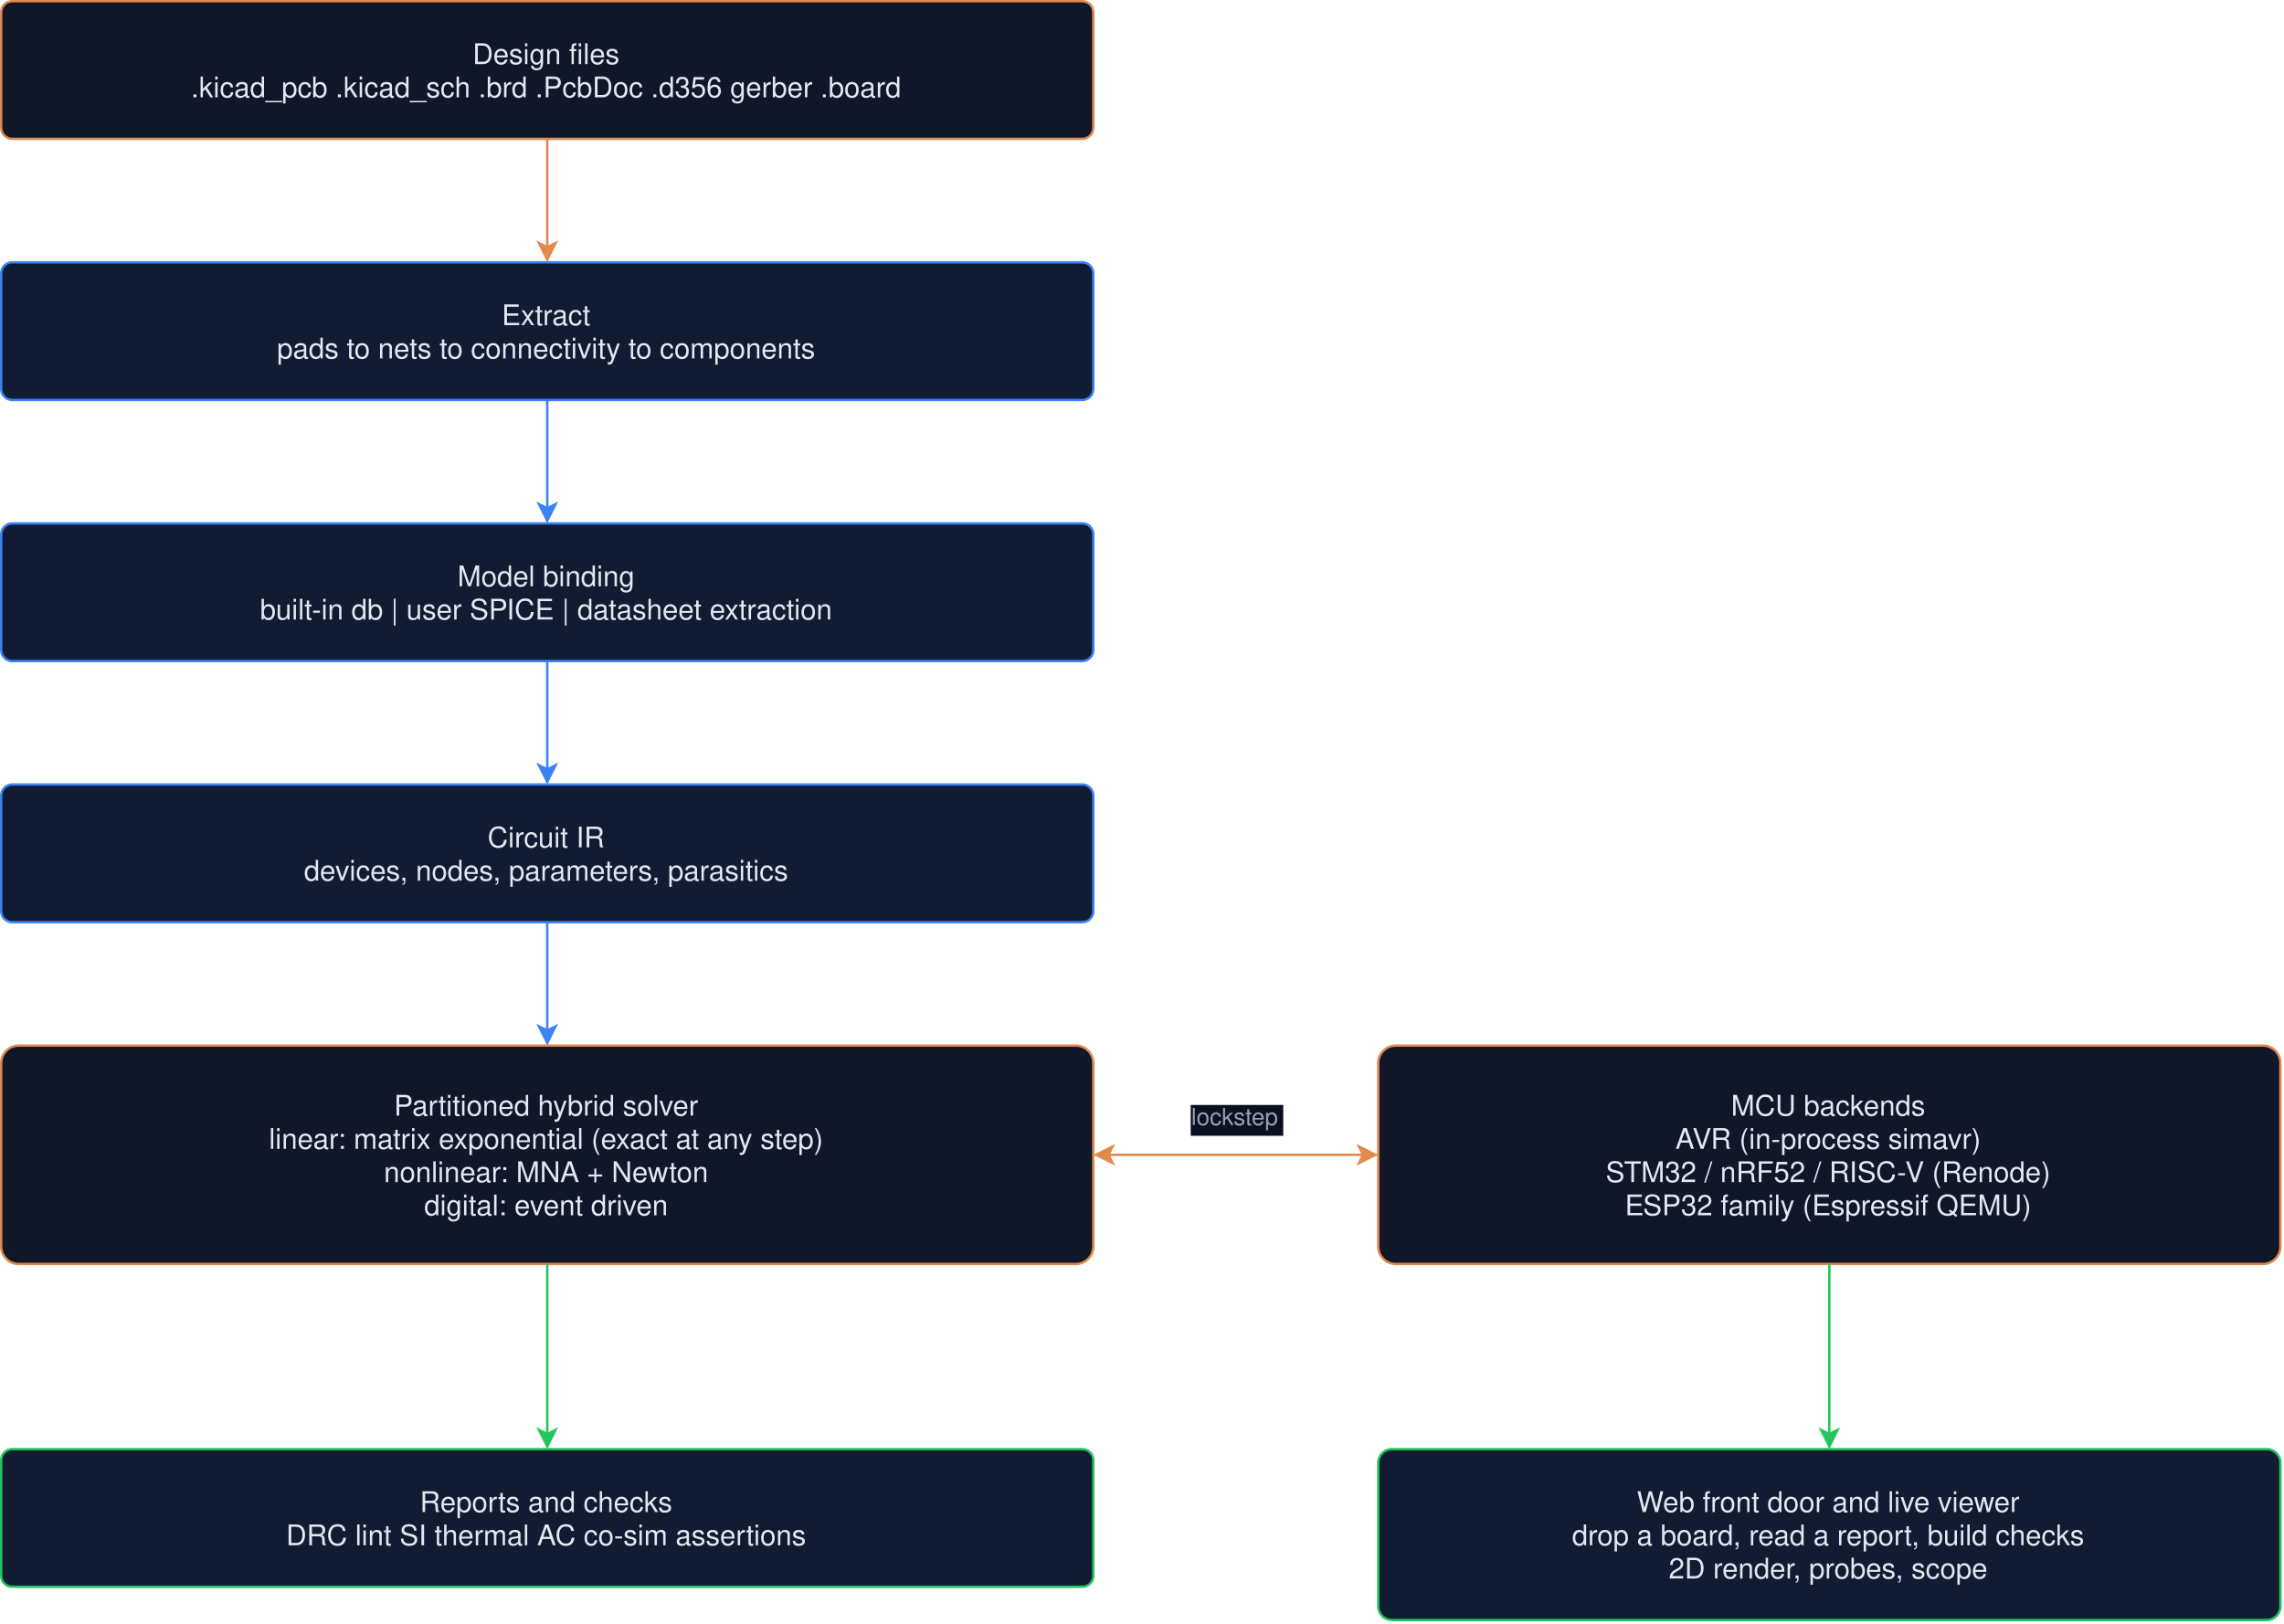
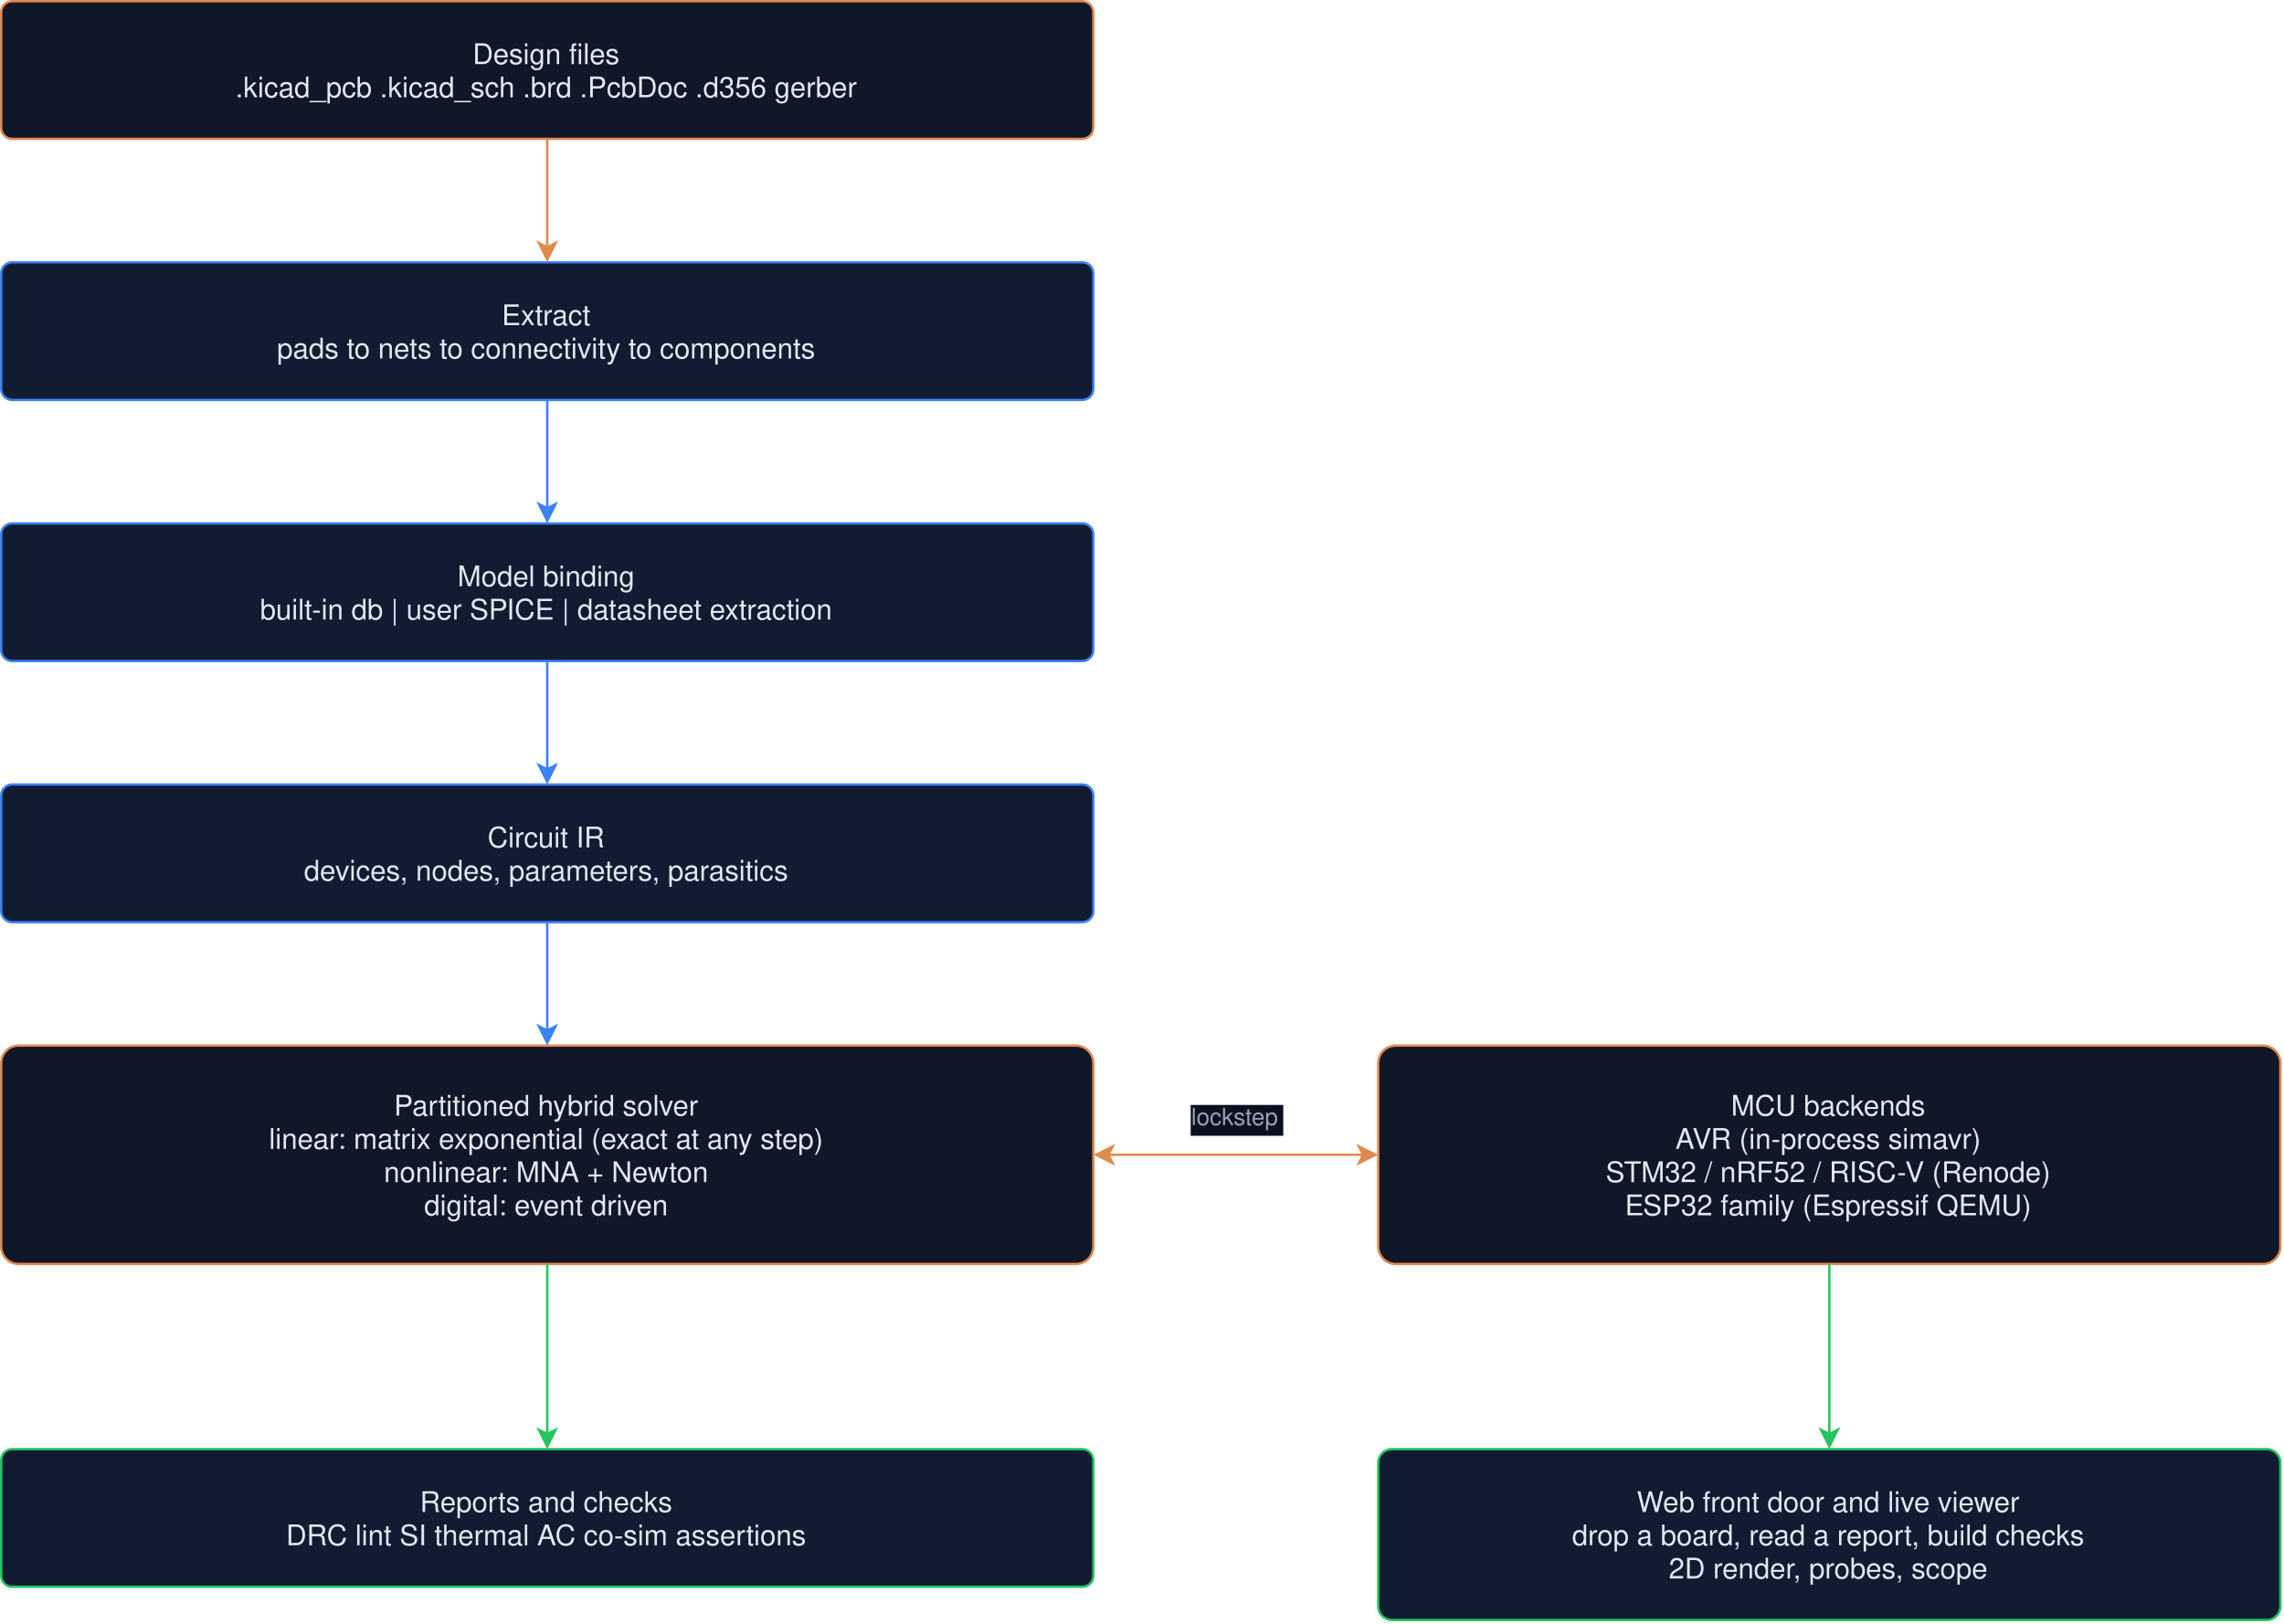
<svg xmlns="http://www.w3.org/2000/svg" version="1.1" width="962px" height="684px" viewBox="-0.5 -0.5 962 684">
  <defs />
  <g>
    <g data-cell-id="0">
      <g data-cell-id="1">
        <g data-cell-id="in">
          <g>
            <rect x="0" y="0" width="460" height="58" rx="4.64" ry="4.64" fill="#0f1729" stroke="#e08a4e" pointer-events="all" />
          </g>
          <g>
            <g fill="#e2e8f0" font-family="&quot;Helvetica&quot;" text-anchor="middle" font-size="12px">
              <text x="229.5" y="26.5">Design files</text>
-               <text x="229.5" y="40.5">.kicad_pcb  .kicad_sch  .brd  .PcbDoc  .d356  gerber  .board</text>
+               <text x="229.5" y="40.5">.kicad_pcb  .kicad_sch  .brd  .PcbDoc  .d356  gerber</text>
            </g>
          </g>
        </g>
        <g data-cell-id="extract">
          <g>
            <rect x="0" y="110" width="460" height="58" rx="4.64" ry="4.64" fill="#111c33" stroke="#3b82f6" pointer-events="all" />
          </g>
          <g>
            <g fill="#e2e8f0" font-family="&quot;Helvetica&quot;" text-anchor="middle" font-size="12px">
              <text x="229.5" y="136.5">Extract</text>
              <text x="229.5" y="150.5">pads to nets to connectivity to components</text>
            </g>
          </g>
        </g>
        <g data-cell-id="models">
          <g>
            <rect x="0" y="220" width="460" height="58" rx="4.64" ry="4.64" fill="#111c33" stroke="#3b82f6" pointer-events="all" />
          </g>
          <g>
            <g fill="#e2e8f0" font-family="&quot;Helvetica&quot;" text-anchor="middle" font-size="12px">
              <text x="229.5" y="246.5">Model binding</text>
              <text x="229.5" y="260.5">built-in db | user SPICE | datasheet extraction</text>
            </g>
          </g>
        </g>
        <g data-cell-id="ir">
          <g>
            <rect x="0" y="330" width="460" height="58" rx="4.64" ry="4.64" fill="#111c33" stroke="#3b82f6" pointer-events="all" />
          </g>
          <g>
            <g fill="#e2e8f0" font-family="&quot;Helvetica&quot;" text-anchor="middle" font-size="12px">
              <text x="229.5" y="356.5">Circuit IR</text>
              <text x="229.5" y="370.5">devices, nodes, parameters, parasitics</text>
            </g>
          </g>
        </g>
        <g data-cell-id="solve">
          <g>
            <rect x="0" y="440" width="460" height="92" rx="7.36" ry="7.36" fill="#0f1729" stroke="#e08a4e" pointer-events="all" />
          </g>
          <g>
            <g fill="#e2e8f0" font-family="&quot;Helvetica&quot;" text-anchor="middle" font-size="12px">
              <text x="229.5" y="469.5">Partitioned hybrid solver</text>
              <text x="229.5" y="483.5">linear: matrix exponential (exact at any step)</text>
              <text x="229.5" y="497.5">nonlinear: MNA + Newton</text>
              <text x="229.5" y="511.5">digital: event driven</text>
            </g>
          </g>
        </g>
        <g data-cell-id="mcu">
          <g>
            <rect x="580" y="440" width="380" height="92" rx="7.36" ry="7.36" fill="#0f1729" stroke="#e08a4e" pointer-events="all" />
          </g>
          <g>
            <g fill="#e2e8f0" font-family="&quot;Helvetica&quot;" text-anchor="middle" font-size="12px">
              <text x="769.5" y="469.5">MCU backends</text>
              <text x="769.5" y="483.5">AVR (in-process simavr)</text>
              <text x="769.5" y="497.5">STM32 / nRF52 / RISC-V (Renode)</text>
              <text x="769.5" y="511.5">ESP32 family (Espressif QEMU)</text>
            </g>
          </g>
        </g>
        <g data-cell-id="reports">
          <g>
            <rect x="0" y="610" width="460" height="58" rx="4.64" ry="4.64" fill="#111c33" stroke="#22c55e" pointer-events="all" />
          </g>
          <g>
            <g fill="#e2e8f0" font-family="&quot;Helvetica&quot;" text-anchor="middle" font-size="12px">
              <text x="229.5" y="636.5">Reports and checks</text>
              <text x="229.5" y="650.5">DRC  lint  SI  thermal  AC  co-sim assertions</text>
            </g>
          </g>
        </g>
        <g data-cell-id="web">
          <g>
            <rect x="580" y="610" width="380" height="72" rx="5.76" ry="5.76" fill="#111c33" stroke="#22c55e" pointer-events="all" />
          </g>
          <g>
            <g fill="#e2e8f0" font-family="&quot;Helvetica&quot;" text-anchor="middle" font-size="12px">
              <text x="769.5" y="636.5">Web front door and live viewer</text>
              <text x="769.5" y="650.5">drop a board, read a report, build checks</text>
              <text x="769.5" y="664.5">2D render, probes, scope</text>
            </g>
          </g>
        </g>
        <g data-cell-id="e1">
          <g>
            <path d="M 230 58 L 230 103.63" fill="none" stroke="#e08a4e" stroke-miterlimit="10" pointer-events="stroke" />
            <path d="M 230 108.88 L 226.5 101.88 L 230 103.63 L 233.5 101.88 Z" fill="#e08a4e" stroke="#e08a4e" stroke-miterlimit="10" pointer-events="all" />
          </g>
        </g>
        <g data-cell-id="e2">
          <g>
            <path d="M 230 168 L 230 213.63" fill="none" stroke="#3b82f6" stroke-miterlimit="10" pointer-events="stroke" />
            <path d="M 230 218.88 L 226.5 211.88 L 230 213.63 L 233.5 211.88 Z" fill="#3b82f6" stroke="#3b82f6" stroke-miterlimit="10" pointer-events="all" />
          </g>
        </g>
        <g data-cell-id="e3">
          <g>
            <path d="M 230 278 L 230 323.63" fill="none" stroke="#3b82f6" stroke-miterlimit="10" pointer-events="stroke" />
            <path d="M 230 328.88 L 226.5 321.88 L 230 323.63 L 233.5 321.88 Z" fill="#3b82f6" stroke="#3b82f6" stroke-miterlimit="10" pointer-events="all" />
          </g>
        </g>
        <g data-cell-id="e4">
          <g>
            <path d="M 230 388 L 230 433.63" fill="none" stroke="#3b82f6" stroke-miterlimit="10" pointer-events="stroke" />
            <path d="M 230 438.88 L 226.5 431.88 L 230 433.63 L 233.5 431.88 Z" fill="#3b82f6" stroke="#3b82f6" stroke-miterlimit="10" pointer-events="all" />
          </g>
        </g>
        <g data-cell-id="e5">
          <g>
            <path d="M 466.37 486 L 573.63 486" fill="none" stroke="#e08a4e" stroke-miterlimit="10" pointer-events="stroke" />
            <path d="M 461.12 486 L 468.12 482.5 L 466.37 486 L 468.12 489.5 Z" fill="#e08a4e" stroke="#e08a4e" stroke-miterlimit="10" pointer-events="all" />
            <path d="M 578.88 486 L 571.88 489.5 L 573.63 486 L 571.88 482.5 Z" fill="#e08a4e" stroke="#e08a4e" stroke-miterlimit="10" pointer-events="all" />
          </g>
          <g>
            <g fill="#94a3b8" font-family="&quot;Helvetica&quot;" text-anchor="middle" font-size="10px">
              <rect fill="#0b1020" stroke="none" x="501" y="465" width="39" height="13" stroke-width="0" />
              <text x="519.5" y="473.5">lockstep</text>
            </g>
          </g>
        </g>
        <g data-cell-id="e6">
          <g>
            <path d="M 230 532 L 230 603.63" fill="none" stroke="#22c55e" stroke-miterlimit="10" pointer-events="stroke" />
            <path d="M 230 608.88 L 226.5 601.88 L 230 603.63 L 233.5 601.88 Z" fill="#22c55e" stroke="#22c55e" stroke-miterlimit="10" pointer-events="all" />
          </g>
        </g>
        <g data-cell-id="e7">
          <g>
            <path d="M 770 532 L 770 603.63" fill="none" stroke="#22c55e" stroke-miterlimit="10" pointer-events="stroke" />
            <path d="M 770 608.88 L 766.5 601.88 L 770 603.63 L 773.5 601.88 Z" fill="#22c55e" stroke="#22c55e" stroke-miterlimit="10" pointer-events="all" />
          </g>
        </g>
      </g>
    </g>
  </g>
</svg>
